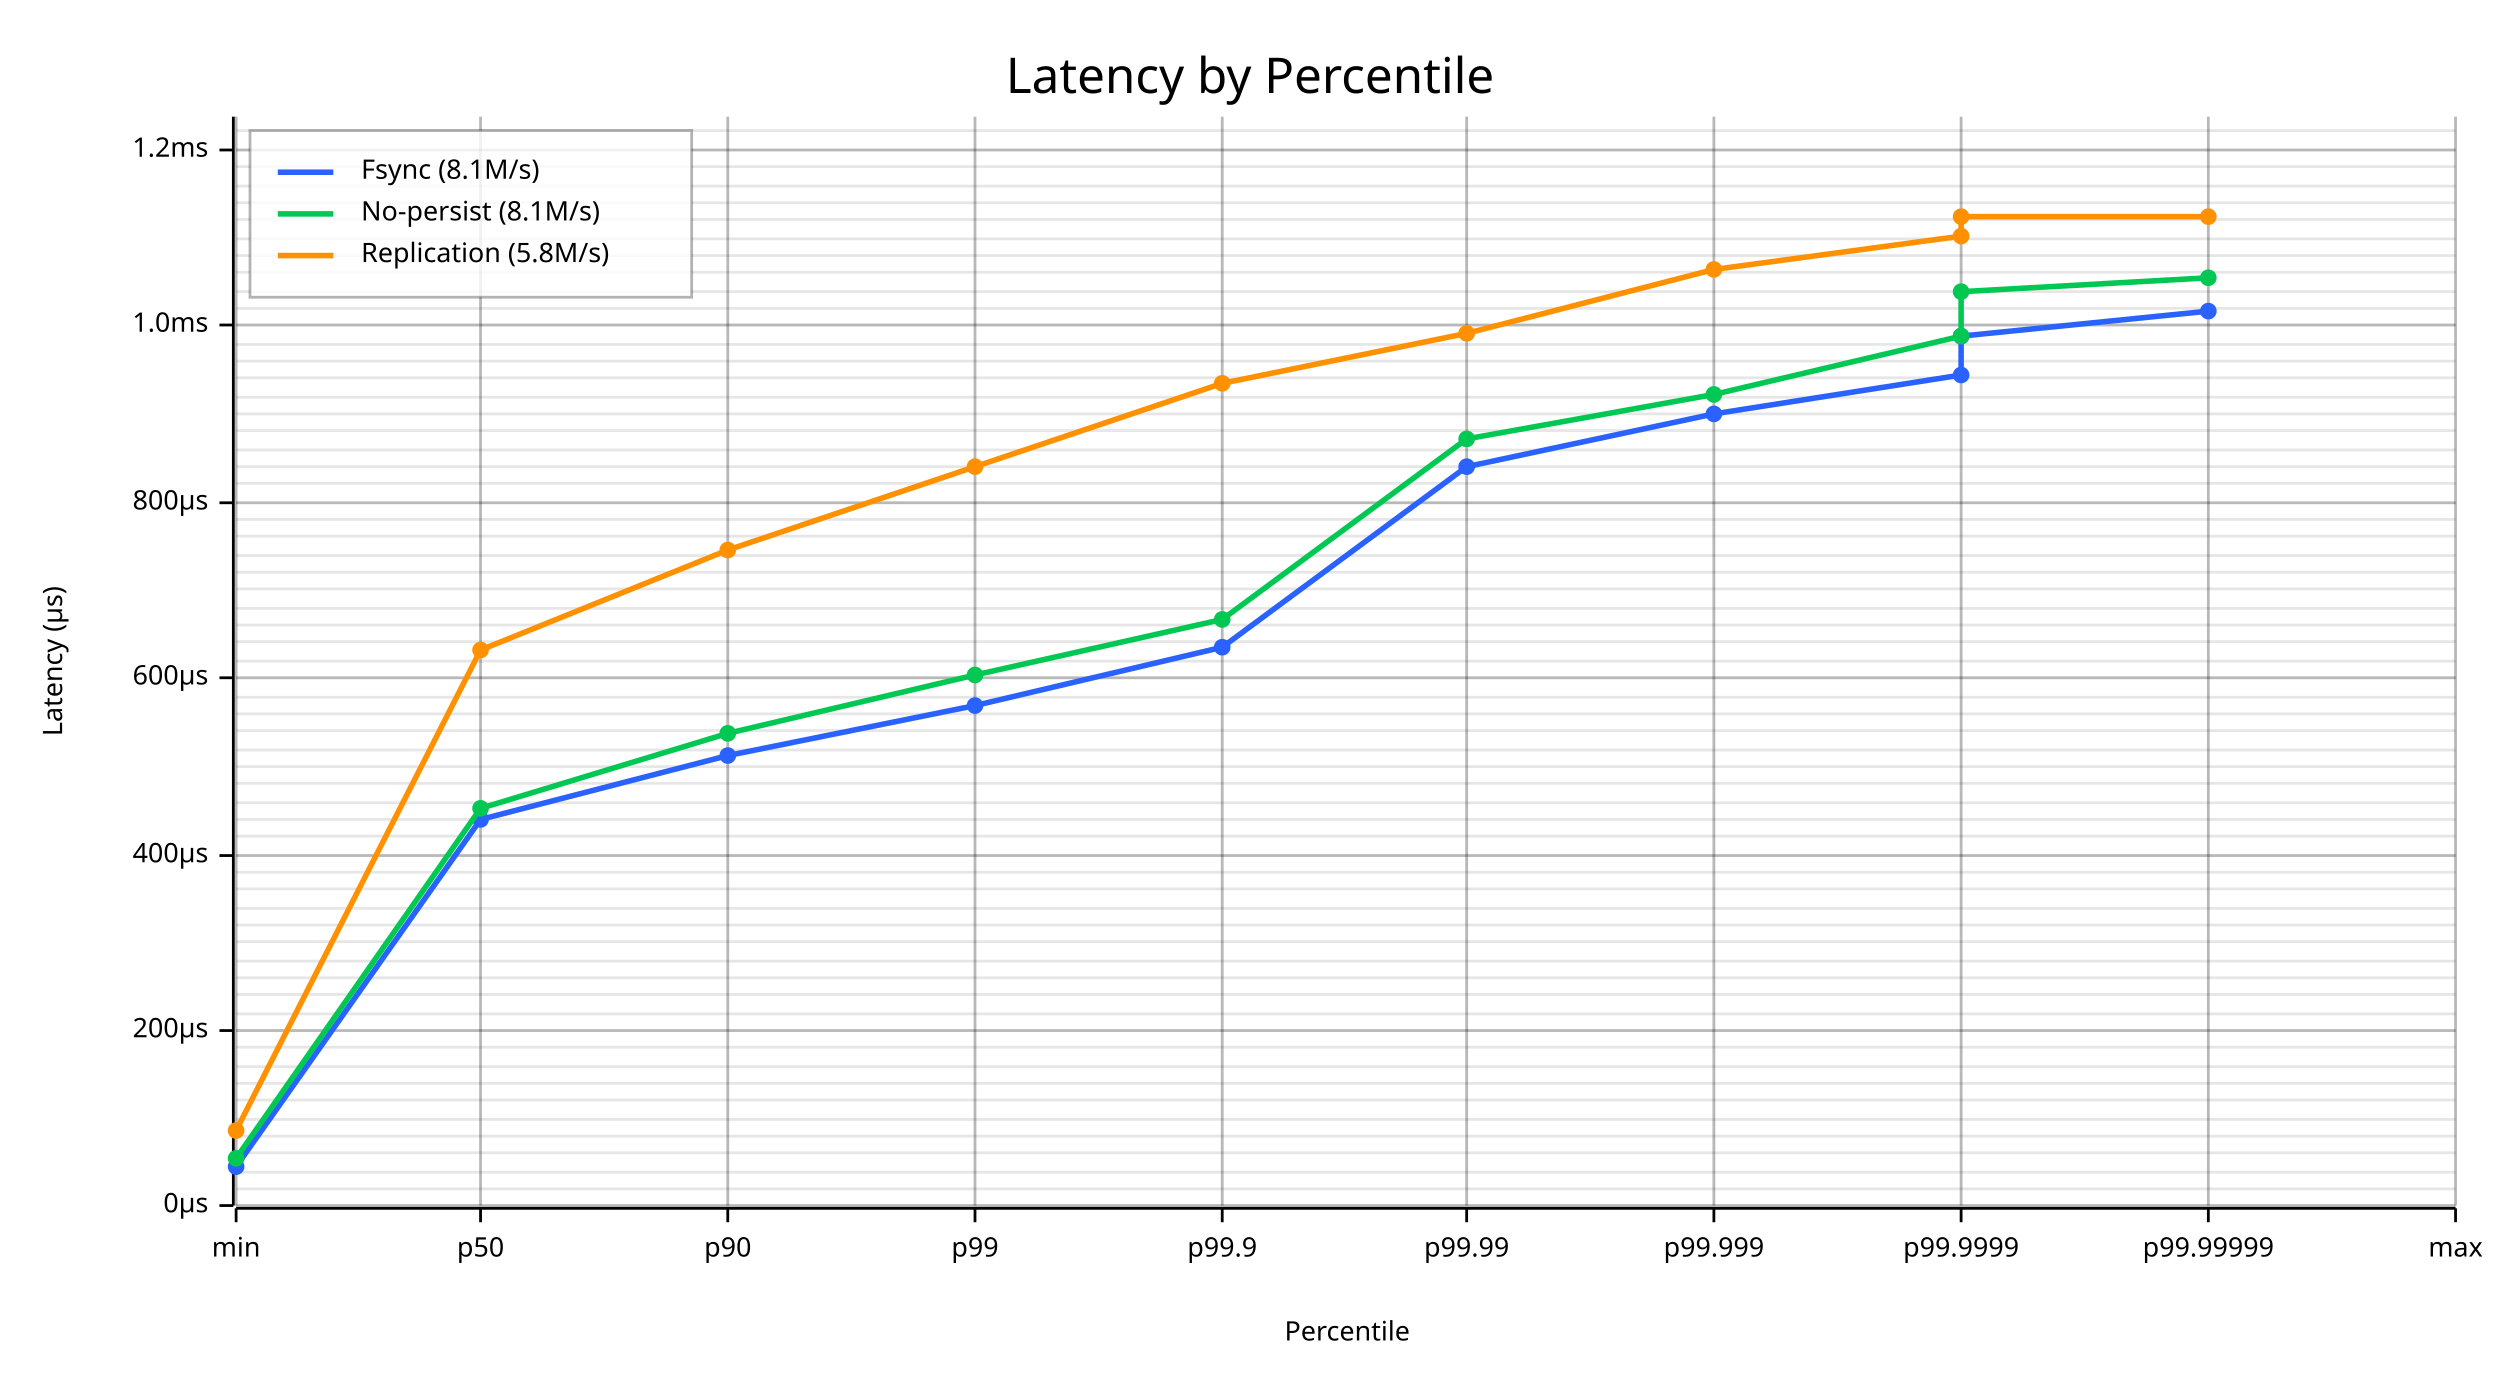
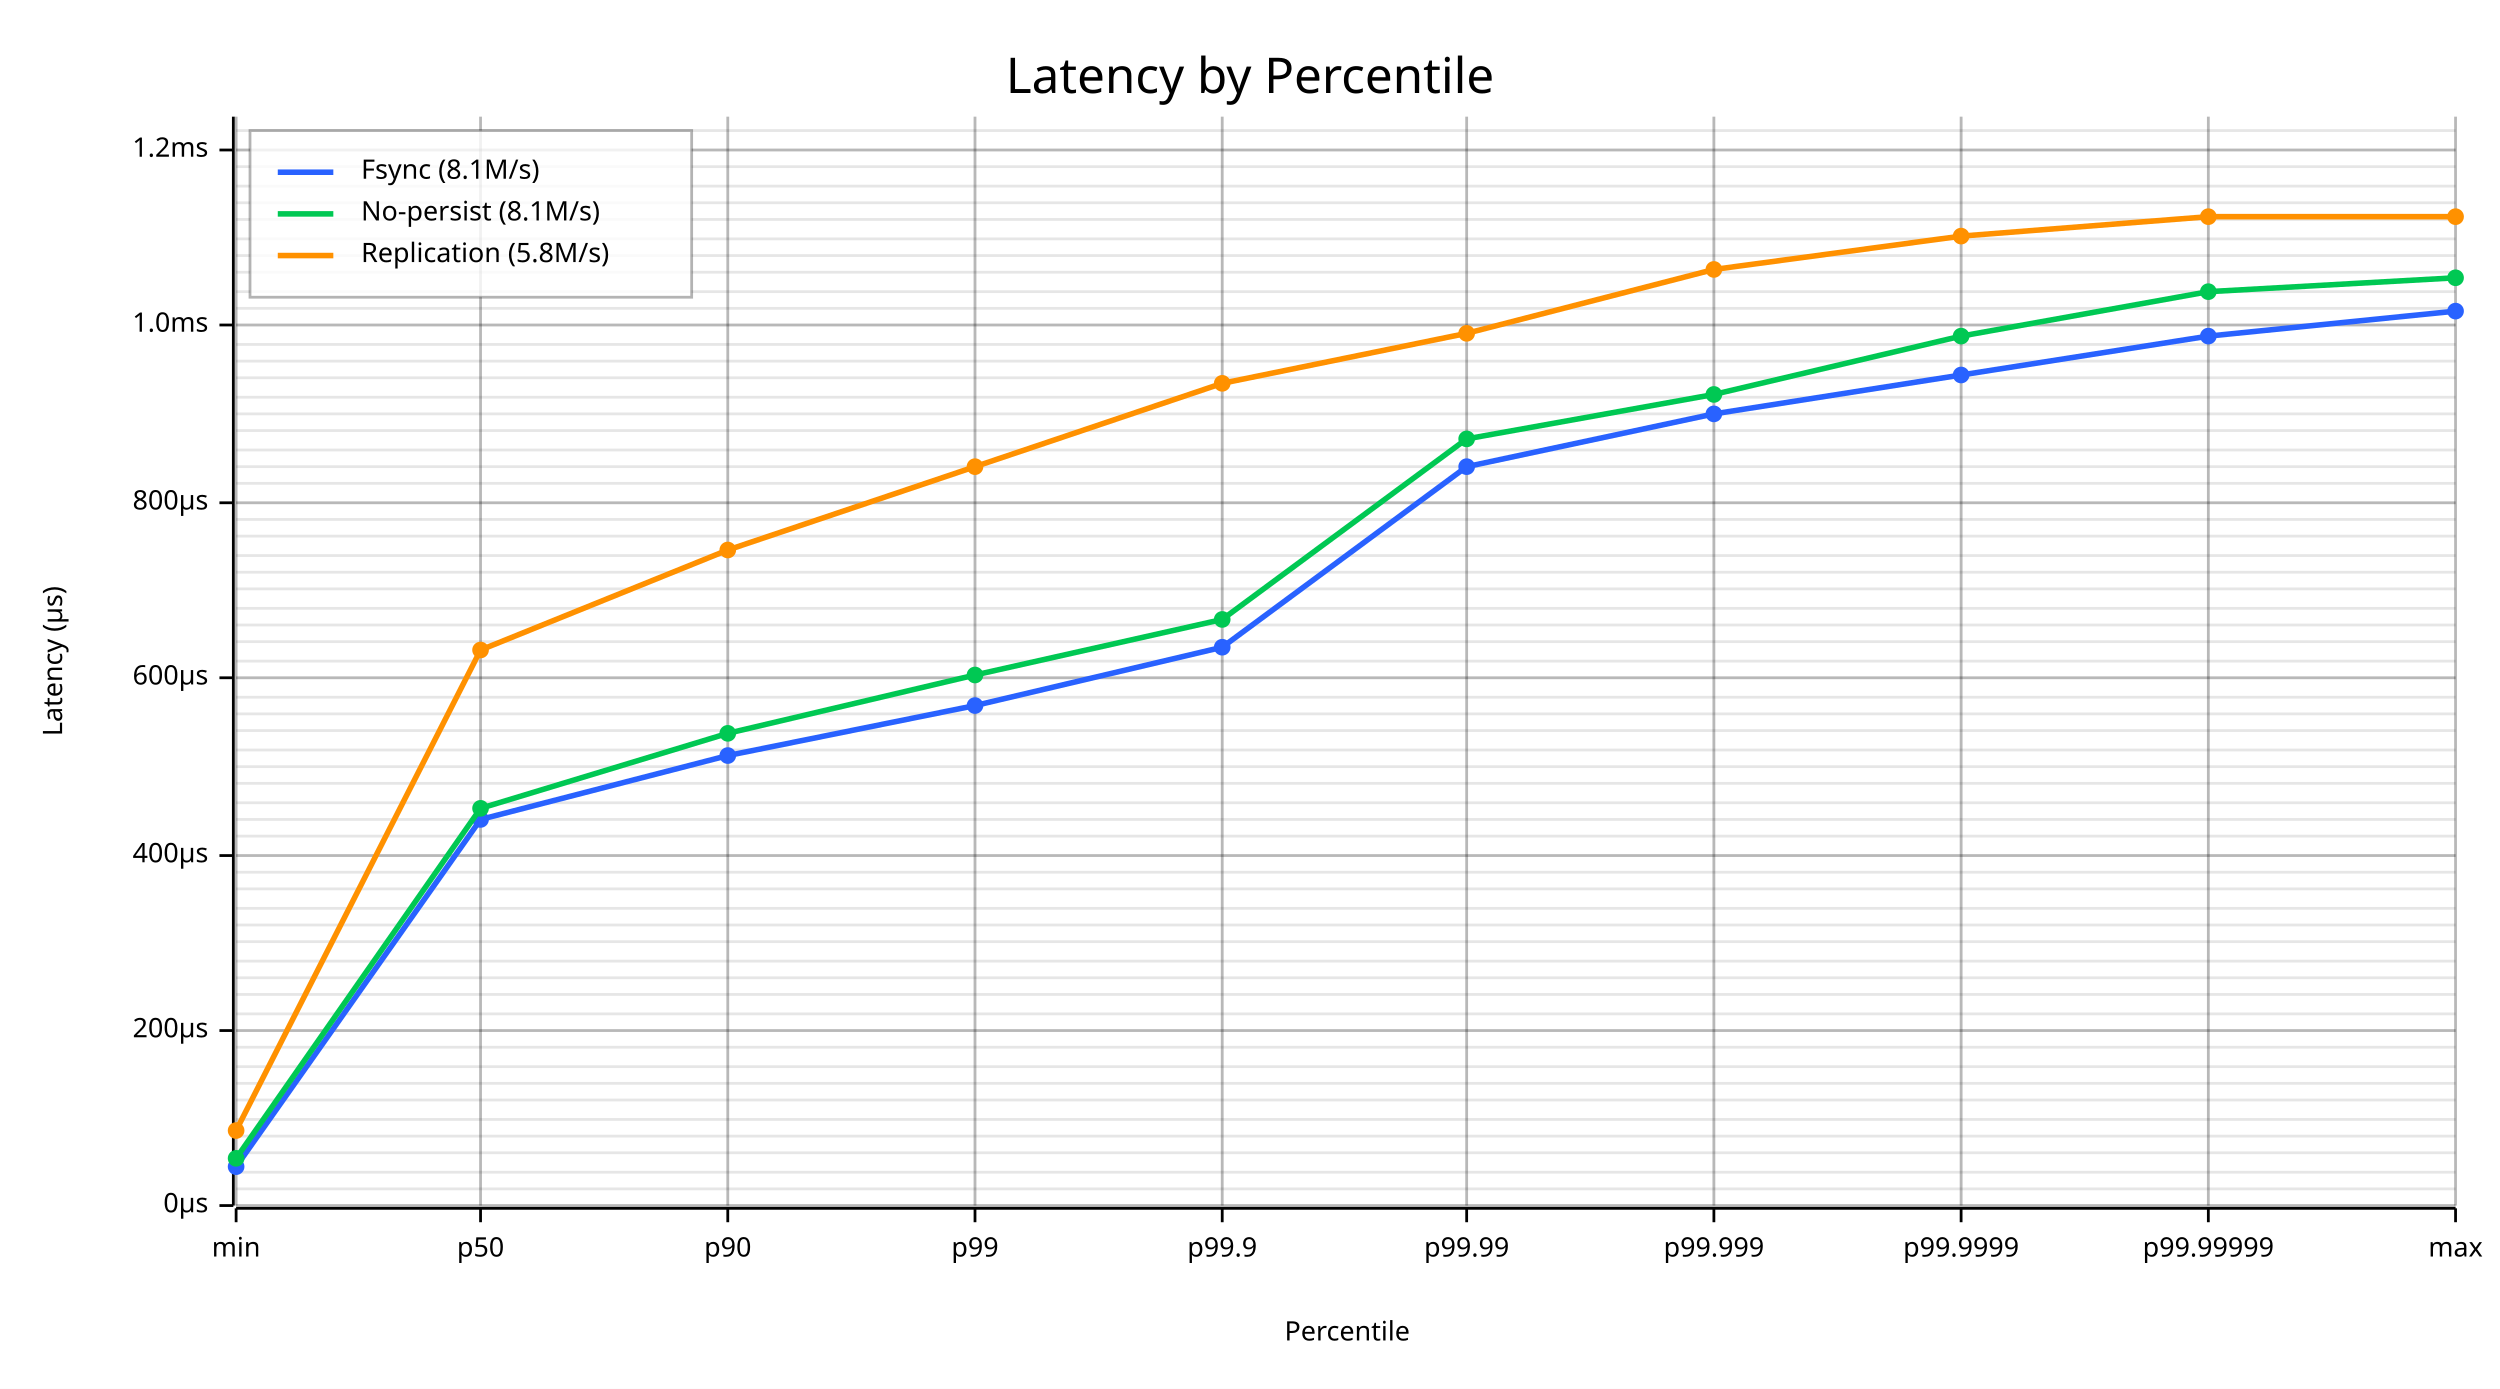
<svg xmlns="http://www.w3.org/2000/svg" width="900" height="500" viewBox="0 0 900 500">
  <rect x="0" y="0" width="900" height="500" opacity="1" fill="#FFFFFF" stroke="none" />
  <text x="450" y="20" dy="0.76em" text-anchor="middle" font-family="sans-serif" font-size="17.742" opacity="1" fill="#000000">
Latency by Percentile
</text>
  <line opacity="0.1" stroke="#000000" stroke-width="1" x1="85" y1="434" x2="85" y2="42" />
  <line opacity="0.1" stroke="#000000" stroke-width="1" x1="173" y1="434" x2="173" y2="42" />
  <line opacity="0.1" stroke="#000000" stroke-width="1" x1="262" y1="434" x2="262" y2="42" />
  <line opacity="0.1" stroke="#000000" stroke-width="1" x1="351" y1="434" x2="351" y2="42" />
  <line opacity="0.1" stroke="#000000" stroke-width="1" x1="440" y1="434" x2="440" y2="42" />
  <line opacity="0.1" stroke="#000000" stroke-width="1" x1="528" y1="434" x2="528" y2="42" />
  <line opacity="0.1" stroke="#000000" stroke-width="1" x1="617" y1="434" x2="617" y2="42" />
  <line opacity="0.1" stroke="#000000" stroke-width="1" x1="706" y1="434" x2="706" y2="42" />
  <line opacity="0.1" stroke="#000000" stroke-width="1" x1="795" y1="434" x2="795" y2="42" />
  <line opacity="0.1" stroke="#000000" stroke-width="1" x1="884" y1="434" x2="884" y2="42" />
  <line opacity="0.1" stroke="#000000" stroke-width="1" x1="85" y1="434" x2="884" y2="434" />
  <line opacity="0.1" stroke="#000000" stroke-width="1" x1="85" y1="428" x2="884" y2="428" />
  <line opacity="0.1" stroke="#000000" stroke-width="1" x1="85" y1="422" x2="884" y2="422" />
  <line opacity="0.1" stroke="#000000" stroke-width="1" x1="85" y1="415" x2="884" y2="415" />
  <line opacity="0.1" stroke="#000000" stroke-width="1" x1="85" y1="409" x2="884" y2="409" />
  <line opacity="0.1" stroke="#000000" stroke-width="1" x1="85" y1="403" x2="884" y2="403" />
  <line opacity="0.1" stroke="#000000" stroke-width="1" x1="85" y1="396" x2="884" y2="396" />
  <line opacity="0.1" stroke="#000000" stroke-width="1" x1="85" y1="390" x2="884" y2="390" />
  <line opacity="0.1" stroke="#000000" stroke-width="1" x1="85" y1="384" x2="884" y2="384" />
  <line opacity="0.1" stroke="#000000" stroke-width="1" x1="85" y1="377" x2="884" y2="377" />
  <line opacity="0.1" stroke="#000000" stroke-width="1" x1="85" y1="371" x2="884" y2="371" />
  <line opacity="0.1" stroke="#000000" stroke-width="1" x1="85" y1="365" x2="884" y2="365" />
  <line opacity="0.1" stroke="#000000" stroke-width="1" x1="85" y1="358" x2="884" y2="358" />
  <line opacity="0.1" stroke="#000000" stroke-width="1" x1="85" y1="352" x2="884" y2="352" />
  <line opacity="0.1" stroke="#000000" stroke-width="1" x1="85" y1="346" x2="884" y2="346" />
  <line opacity="0.1" stroke="#000000" stroke-width="1" x1="85" y1="339" x2="884" y2="339" />
  <line opacity="0.1" stroke="#000000" stroke-width="1" x1="85" y1="333" x2="884" y2="333" />
  <line opacity="0.1" stroke="#000000" stroke-width="1" x1="85" y1="327" x2="884" y2="327" />
  <line opacity="0.1" stroke="#000000" stroke-width="1" x1="85" y1="320" x2="884" y2="320" />
  <line opacity="0.1" stroke="#000000" stroke-width="1" x1="85" y1="314" x2="884" y2="314" />
  <line opacity="0.1" stroke="#000000" stroke-width="1" x1="85" y1="308" x2="884" y2="308" />
  <line opacity="0.1" stroke="#000000" stroke-width="1" x1="85" y1="301" x2="884" y2="301" />
  <line opacity="0.1" stroke="#000000" stroke-width="1" x1="85" y1="295" x2="884" y2="295" />
  <line opacity="0.1" stroke="#000000" stroke-width="1" x1="85" y1="289" x2="884" y2="289" />
  <line opacity="0.1" stroke="#000000" stroke-width="1" x1="85" y1="282" x2="884" y2="282" />
  <line opacity="0.1" stroke="#000000" stroke-width="1" x1="85" y1="276" x2="884" y2="276" />
  <line opacity="0.1" stroke="#000000" stroke-width="1" x1="85" y1="270" x2="884" y2="270" />
  <line opacity="0.1" stroke="#000000" stroke-width="1" x1="85" y1="263" x2="884" y2="263" />
  <line opacity="0.1" stroke="#000000" stroke-width="1" x1="85" y1="257" x2="884" y2="257" />
  <line opacity="0.1" stroke="#000000" stroke-width="1" x1="85" y1="251" x2="884" y2="251" />
  <line opacity="0.1" stroke="#000000" stroke-width="1" x1="85" y1="244" x2="884" y2="244" />
  <line opacity="0.1" stroke="#000000" stroke-width="1" x1="85" y1="238" x2="884" y2="238" />
  <line opacity="0.1" stroke="#000000" stroke-width="1" x1="85" y1="231" x2="884" y2="231" />
  <line opacity="0.1" stroke="#000000" stroke-width="1" x1="85" y1="225" x2="884" y2="225" />
  <line opacity="0.1" stroke="#000000" stroke-width="1" x1="85" y1="219" x2="884" y2="219" />
  <line opacity="0.1" stroke="#000000" stroke-width="1" x1="85" y1="212" x2="884" y2="212" />
  <line opacity="0.1" stroke="#000000" stroke-width="1" x1="85" y1="206" x2="884" y2="206" />
  <line opacity="0.1" stroke="#000000" stroke-width="1" x1="85" y1="200" x2="884" y2="200" />
  <line opacity="0.1" stroke="#000000" stroke-width="1" x1="85" y1="193" x2="884" y2="193" />
  <line opacity="0.1" stroke="#000000" stroke-width="1" x1="85" y1="187" x2="884" y2="187" />
  <line opacity="0.1" stroke="#000000" stroke-width="1" x1="85" y1="181" x2="884" y2="181" />
  <line opacity="0.1" stroke="#000000" stroke-width="1" x1="85" y1="174" x2="884" y2="174" />
  <line opacity="0.1" stroke="#000000" stroke-width="1" x1="85" y1="168" x2="884" y2="168" />
  <line opacity="0.1" stroke="#000000" stroke-width="1" x1="85" y1="162" x2="884" y2="162" />
  <line opacity="0.1" stroke="#000000" stroke-width="1" x1="85" y1="155" x2="884" y2="155" />
  <line opacity="0.1" stroke="#000000" stroke-width="1" x1="85" y1="149" x2="884" y2="149" />
  <line opacity="0.1" stroke="#000000" stroke-width="1" x1="85" y1="143" x2="884" y2="143" />
  <line opacity="0.1" stroke="#000000" stroke-width="1" x1="85" y1="136" x2="884" y2="136" />
  <line opacity="0.1" stroke="#000000" stroke-width="1" x1="85" y1="130" x2="884" y2="130" />
  <line opacity="0.1" stroke="#000000" stroke-width="1" x1="85" y1="124" x2="884" y2="124" />
  <line opacity="0.1" stroke="#000000" stroke-width="1" x1="85" y1="117" x2="884" y2="117" />
  <line opacity="0.1" stroke="#000000" stroke-width="1" x1="85" y1="111" x2="884" y2="111" />
  <line opacity="0.1" stroke="#000000" stroke-width="1" x1="85" y1="105" x2="884" y2="105" />
  <line opacity="0.1" stroke="#000000" stroke-width="1" x1="85" y1="98" x2="884" y2="98" />
  <line opacity="0.1" stroke="#000000" stroke-width="1" x1="85" y1="92" x2="884" y2="92" />
  <line opacity="0.1" stroke="#000000" stroke-width="1" x1="85" y1="86" x2="884" y2="86" />
  <line opacity="0.1" stroke="#000000" stroke-width="1" x1="85" y1="79" x2="884" y2="79" />
  <line opacity="0.1" stroke="#000000" stroke-width="1" x1="85" y1="73" x2="884" y2="73" />
  <line opacity="0.1" stroke="#000000" stroke-width="1" x1="85" y1="67" x2="884" y2="67" />
  <line opacity="0.1" stroke="#000000" stroke-width="1" x1="85" y1="60" x2="884" y2="60" />
  <line opacity="0.1" stroke="#000000" stroke-width="1" x1="85" y1="54" x2="884" y2="54" />
  <line opacity="0.1" stroke="#000000" stroke-width="1" x1="85" y1="47" x2="884" y2="47" />
  <text x="15" y="238" dy="0.76em" text-anchor="middle" font-family="sans-serif" font-size="9.677" opacity="1" fill="#000000" transform="rotate(270, 15, 238)">
Latency (µs)
</text>
  <text x="485" y="485" dy="-0.5ex" text-anchor="middle" font-family="sans-serif" font-size="9.677" opacity="1" fill="#000000">
Percentile
</text>
  <line opacity="0.2" stroke="#000000" stroke-width="1" x1="85" y1="434" x2="85" y2="42" />
  <line opacity="0.2" stroke="#000000" stroke-width="1" x1="173" y1="434" x2="173" y2="42" />
  <line opacity="0.2" stroke="#000000" stroke-width="1" x1="262" y1="434" x2="262" y2="42" />
  <line opacity="0.2" stroke="#000000" stroke-width="1" x1="351" y1="434" x2="351" y2="42" />
  <line opacity="0.2" stroke="#000000" stroke-width="1" x1="440" y1="434" x2="440" y2="42" />
  <line opacity="0.2" stroke="#000000" stroke-width="1" x1="528" y1="434" x2="528" y2="42" />
  <line opacity="0.2" stroke="#000000" stroke-width="1" x1="617" y1="434" x2="617" y2="42" />
  <line opacity="0.2" stroke="#000000" stroke-width="1" x1="706" y1="434" x2="706" y2="42" />
  <line opacity="0.2" stroke="#000000" stroke-width="1" x1="795" y1="434" x2="795" y2="42" />
  <line opacity="0.2" stroke="#000000" stroke-width="1" x1="884" y1="434" x2="884" y2="42" />
  <line opacity="0.2" stroke="#000000" stroke-width="1" x1="85" y1="434" x2="884" y2="434" />
  <line opacity="0.2" stroke="#000000" stroke-width="1" x1="85" y1="371" x2="884" y2="371" />
  <line opacity="0.2" stroke="#000000" stroke-width="1" x1="85" y1="308" x2="884" y2="308" />
  <line opacity="0.2" stroke="#000000" stroke-width="1" x1="85" y1="244" x2="884" y2="244" />
  <line opacity="0.2" stroke="#000000" stroke-width="1" x1="85" y1="181" x2="884" y2="181" />
  <line opacity="0.2" stroke="#000000" stroke-width="1" x1="85" y1="117" x2="884" y2="117" />
  <line opacity="0.2" stroke="#000000" stroke-width="1" x1="85" y1="54" x2="884" y2="54" />
  <polyline fill="none" opacity="1" stroke="#000000" stroke-width="1" points="84,42 84,434 " />
  <text x="75" y="434" dy="0.5ex" text-anchor="end" font-family="sans-serif" font-size="9.677" opacity="1" fill="#000000">
0µs
</text>
  <polyline fill="none" opacity="1" stroke="#000000" stroke-width="1" points="79,434 84,434 " />
  <text x="75" y="371" dy="0.5ex" text-anchor="end" font-family="sans-serif" font-size="9.677" opacity="1" fill="#000000">
200µs
</text>
  <polyline fill="none" opacity="1" stroke="#000000" stroke-width="1" points="79,371 84,371 " />
  <text x="75" y="308" dy="0.5ex" text-anchor="end" font-family="sans-serif" font-size="9.677" opacity="1" fill="#000000">
400µs
</text>
  <polyline fill="none" opacity="1" stroke="#000000" stroke-width="1" points="79,308 84,308 " />
  <text x="75" y="244" dy="0.5ex" text-anchor="end" font-family="sans-serif" font-size="9.677" opacity="1" fill="#000000">
600µs
</text>
  <polyline fill="none" opacity="1" stroke="#000000" stroke-width="1" points="79,244 84,244 " />
  <text x="75" y="181" dy="0.5ex" text-anchor="end" font-family="sans-serif" font-size="9.677" opacity="1" fill="#000000">
800µs
</text>
  <polyline fill="none" opacity="1" stroke="#000000" stroke-width="1" points="79,181 84,181 " />
  <text x="75" y="117" dy="0.5ex" text-anchor="end" font-family="sans-serif" font-size="9.677" opacity="1" fill="#000000">
1.0ms
</text>
  <polyline fill="none" opacity="1" stroke="#000000" stroke-width="1" points="79,117 84,117 " />
  <text x="75" y="54" dy="0.5ex" text-anchor="end" font-family="sans-serif" font-size="9.677" opacity="1" fill="#000000">
1.2ms
</text>
  <polyline fill="none" opacity="1" stroke="#000000" stroke-width="1" points="79,54 84,54 " />
  <polyline fill="none" opacity="1" stroke="#000000" stroke-width="1" points="85,435 884,435 " />
  <text x="85" y="445" dy="0.76em" text-anchor="middle" font-family="sans-serif" font-size="9.677" opacity="1" fill="#000000">
min
</text>
  <polyline fill="none" opacity="1" stroke="#000000" stroke-width="1" points="85,435 85,440 " />
  <text x="173" y="445" dy="0.76em" text-anchor="middle" font-family="sans-serif" font-size="9.677" opacity="1" fill="#000000">
p50
</text>
  <polyline fill="none" opacity="1" stroke="#000000" stroke-width="1" points="173,435 173,440 " />
  <text x="262" y="445" dy="0.76em" text-anchor="middle" font-family="sans-serif" font-size="9.677" opacity="1" fill="#000000">
p90
</text>
  <polyline fill="none" opacity="1" stroke="#000000" stroke-width="1" points="262,435 262,440 " />
  <text x="351" y="445" dy="0.76em" text-anchor="middle" font-family="sans-serif" font-size="9.677" opacity="1" fill="#000000">
p99
</text>
  <polyline fill="none" opacity="1" stroke="#000000" stroke-width="1" points="351,435 351,440 " />
  <text x="440" y="445" dy="0.76em" text-anchor="middle" font-family="sans-serif" font-size="9.677" opacity="1" fill="#000000">
p99.9
</text>
  <polyline fill="none" opacity="1" stroke="#000000" stroke-width="1" points="440,435 440,440 " />
  <text x="528" y="445" dy="0.76em" text-anchor="middle" font-family="sans-serif" font-size="9.677" opacity="1" fill="#000000">
p99.99
</text>
  <polyline fill="none" opacity="1" stroke="#000000" stroke-width="1" points="528,435 528,440 " />
  <text x="617" y="445" dy="0.76em" text-anchor="middle" font-family="sans-serif" font-size="9.677" opacity="1" fill="#000000">
p99.999
</text>
  <polyline fill="none" opacity="1" stroke="#000000" stroke-width="1" points="617,435 617,440 " />
  <text x="706" y="445" dy="0.76em" text-anchor="middle" font-family="sans-serif" font-size="9.677" opacity="1" fill="#000000">
p99.9999
</text>
  <polyline fill="none" opacity="1" stroke="#000000" stroke-width="1" points="706,435 706,440 " />
  <text x="795" y="445" dy="0.76em" text-anchor="middle" font-family="sans-serif" font-size="9.677" opacity="1" fill="#000000">
p99.99999
</text>
  <polyline fill="none" opacity="1" stroke="#000000" stroke-width="1" points="795,435 795,440 " />
  <text x="884" y="445" dy="0.76em" text-anchor="middle" font-family="sans-serif" font-size="9.677" opacity="1" fill="#000000">
max
</text>
  <polyline fill="none" opacity="1" stroke="#000000" stroke-width="1" points="884,435 884,440 " />
-   <polyline fill="none" opacity="1" stroke="#2962FF" stroke-width="2" points="85,420 173,295 262,272 351,254 440,233 528,168 617,149 706,135 706,121 795,112 " />
+   <polyline fill="none" opacity="1" stroke="#2962FF" stroke-width="2" points="85,420 173,295 262,272 351,254 440,233 528,168 617,149 706,135 795,121 884,112 " />
  <circle cx="85" cy="420" r="3" opacity="1" fill="#2962FF" stroke="none" stroke-width="1" />
  <circle cx="173" cy="295" r="3" opacity="1" fill="#2962FF" stroke="none" stroke-width="1" />
  <circle cx="262" cy="272" r="3" opacity="1" fill="#2962FF" stroke="none" stroke-width="1" />
  <circle cx="351" cy="254" r="3" opacity="1" fill="#2962FF" stroke="none" stroke-width="1" />
  <circle cx="440" cy="233" r="3" opacity="1" fill="#2962FF" stroke="none" stroke-width="1" />
  <circle cx="528" cy="168" r="3" opacity="1" fill="#2962FF" stroke="none" stroke-width="1" />
  <circle cx="617" cy="149" r="3" opacity="1" fill="#2962FF" stroke="none" stroke-width="1" />
  <circle cx="706" cy="135" r="3" opacity="1" fill="#2962FF" stroke="none" stroke-width="1" />
-   <circle cx="706" cy="121" r="3" opacity="1" fill="#2962FF" stroke="none" stroke-width="1" />
-   <circle cx="795" cy="112" r="3" opacity="1" fill="#2962FF" stroke="none" stroke-width="1" />
-   <polyline fill="none" opacity="1" stroke="#00C853" stroke-width="2" points="85,417 173,291 262,264 351,243 440,223 528,158 617,142 706,121 706,105 795,100 " />
+   <circle cx="795" cy="121" r="3" opacity="1" fill="#2962FF" stroke="none" stroke-width="1" />
+   <circle cx="884" cy="112" r="3" opacity="1" fill="#2962FF" stroke="none" stroke-width="1" />
+   <polyline fill="none" opacity="1" stroke="#00C853" stroke-width="2" points="85,417 173,291 262,264 351,243 440,223 528,158 617,142 706,121 795,105 884,100 " />
  <circle cx="85" cy="417" r="3" opacity="1" fill="#00C853" stroke="none" stroke-width="1" />
  <circle cx="173" cy="291" r="3" opacity="1" fill="#00C853" stroke="none" stroke-width="1" />
  <circle cx="262" cy="264" r="3" opacity="1" fill="#00C853" stroke="none" stroke-width="1" />
  <circle cx="351" cy="243" r="3" opacity="1" fill="#00C853" stroke="none" stroke-width="1" />
  <circle cx="440" cy="223" r="3" opacity="1" fill="#00C853" stroke="none" stroke-width="1" />
  <circle cx="528" cy="158" r="3" opacity="1" fill="#00C853" stroke="none" stroke-width="1" />
  <circle cx="617" cy="142" r="3" opacity="1" fill="#00C853" stroke="none" stroke-width="1" />
  <circle cx="706" cy="121" r="3" opacity="1" fill="#00C853" stroke="none" stroke-width="1" />
-   <circle cx="706" cy="105" r="3" opacity="1" fill="#00C853" stroke="none" stroke-width="1" />
-   <circle cx="795" cy="100" r="3" opacity="1" fill="#00C853" stroke="none" stroke-width="1" />
-   <polyline fill="none" opacity="1" stroke="#FF9100" stroke-width="2" points="85,407 173,234 262,198 351,168 440,138 528,120 617,97 706,85 706,78 795,78 " />
+   <circle cx="795" cy="105" r="3" opacity="1" fill="#00C853" stroke="none" stroke-width="1" />
+   <circle cx="884" cy="100" r="3" opacity="1" fill="#00C853" stroke="none" stroke-width="1" />
+   <polyline fill="none" opacity="1" stroke="#FF9100" stroke-width="2" points="85,407 173,234 262,198 351,168 440,138 528,120 617,97 706,85 795,78 884,78 " />
  <circle cx="85" cy="407" r="3" opacity="1" fill="#FF9100" stroke="none" stroke-width="1" />
  <circle cx="173" cy="234" r="3" opacity="1" fill="#FF9100" stroke="none" stroke-width="1" />
  <circle cx="262" cy="198" r="3" opacity="1" fill="#FF9100" stroke="none" stroke-width="1" />
  <circle cx="351" cy="168" r="3" opacity="1" fill="#FF9100" stroke="none" stroke-width="1" />
  <circle cx="440" cy="138" r="3" opacity="1" fill="#FF9100" stroke="none" stroke-width="1" />
  <circle cx="528" cy="120" r="3" opacity="1" fill="#FF9100" stroke="none" stroke-width="1" />
  <circle cx="617" cy="97" r="3" opacity="1" fill="#FF9100" stroke="none" stroke-width="1" />
  <circle cx="706" cy="85" r="3" opacity="1" fill="#FF9100" stroke="none" stroke-width="1" />
-   <circle cx="706" cy="78" r="3" opacity="1" fill="#FF9100" stroke="none" stroke-width="1" />
  <circle cx="795" cy="78" r="3" opacity="1" fill="#FF9100" stroke="none" stroke-width="1" />
+   <circle cx="884" cy="78" r="3" opacity="1" fill="#FF9100" stroke="none" stroke-width="1" />
  <rect x="90" y="47" width="159" height="60" opacity="0.8" fill="#FFFFFF" stroke="none" />
  <rect x="90" y="47" width="159" height="60" opacity="0.3" fill="none" stroke="#000000" />
  <text x="130" y="57" dy="0.76em" text-anchor="start" font-family="sans-serif" font-size="9.677" opacity="1" fill="#000000">
Fsync (8.1M/s)
</text>
  <text x="130" y="72" dy="0.76em" text-anchor="start" font-family="sans-serif" font-size="9.677" opacity="1" fill="#000000">
No-persist (8.1M/s)
</text>
  <text x="130" y="87" dy="0.76em" text-anchor="start" font-family="sans-serif" font-size="9.677" opacity="1" fill="#000000">
Replication (5.8M/s)
</text>
  <polyline fill="none" opacity="1" stroke="#2962FF" stroke-width="2" points="100,62 120,62 " />
  <polyline fill="none" opacity="1" stroke="#00C853" stroke-width="2" points="100,77 120,77 " />
  <polyline fill="none" opacity="1" stroke="#FF9100" stroke-width="2" points="100,92 120,92 " />
</svg>
